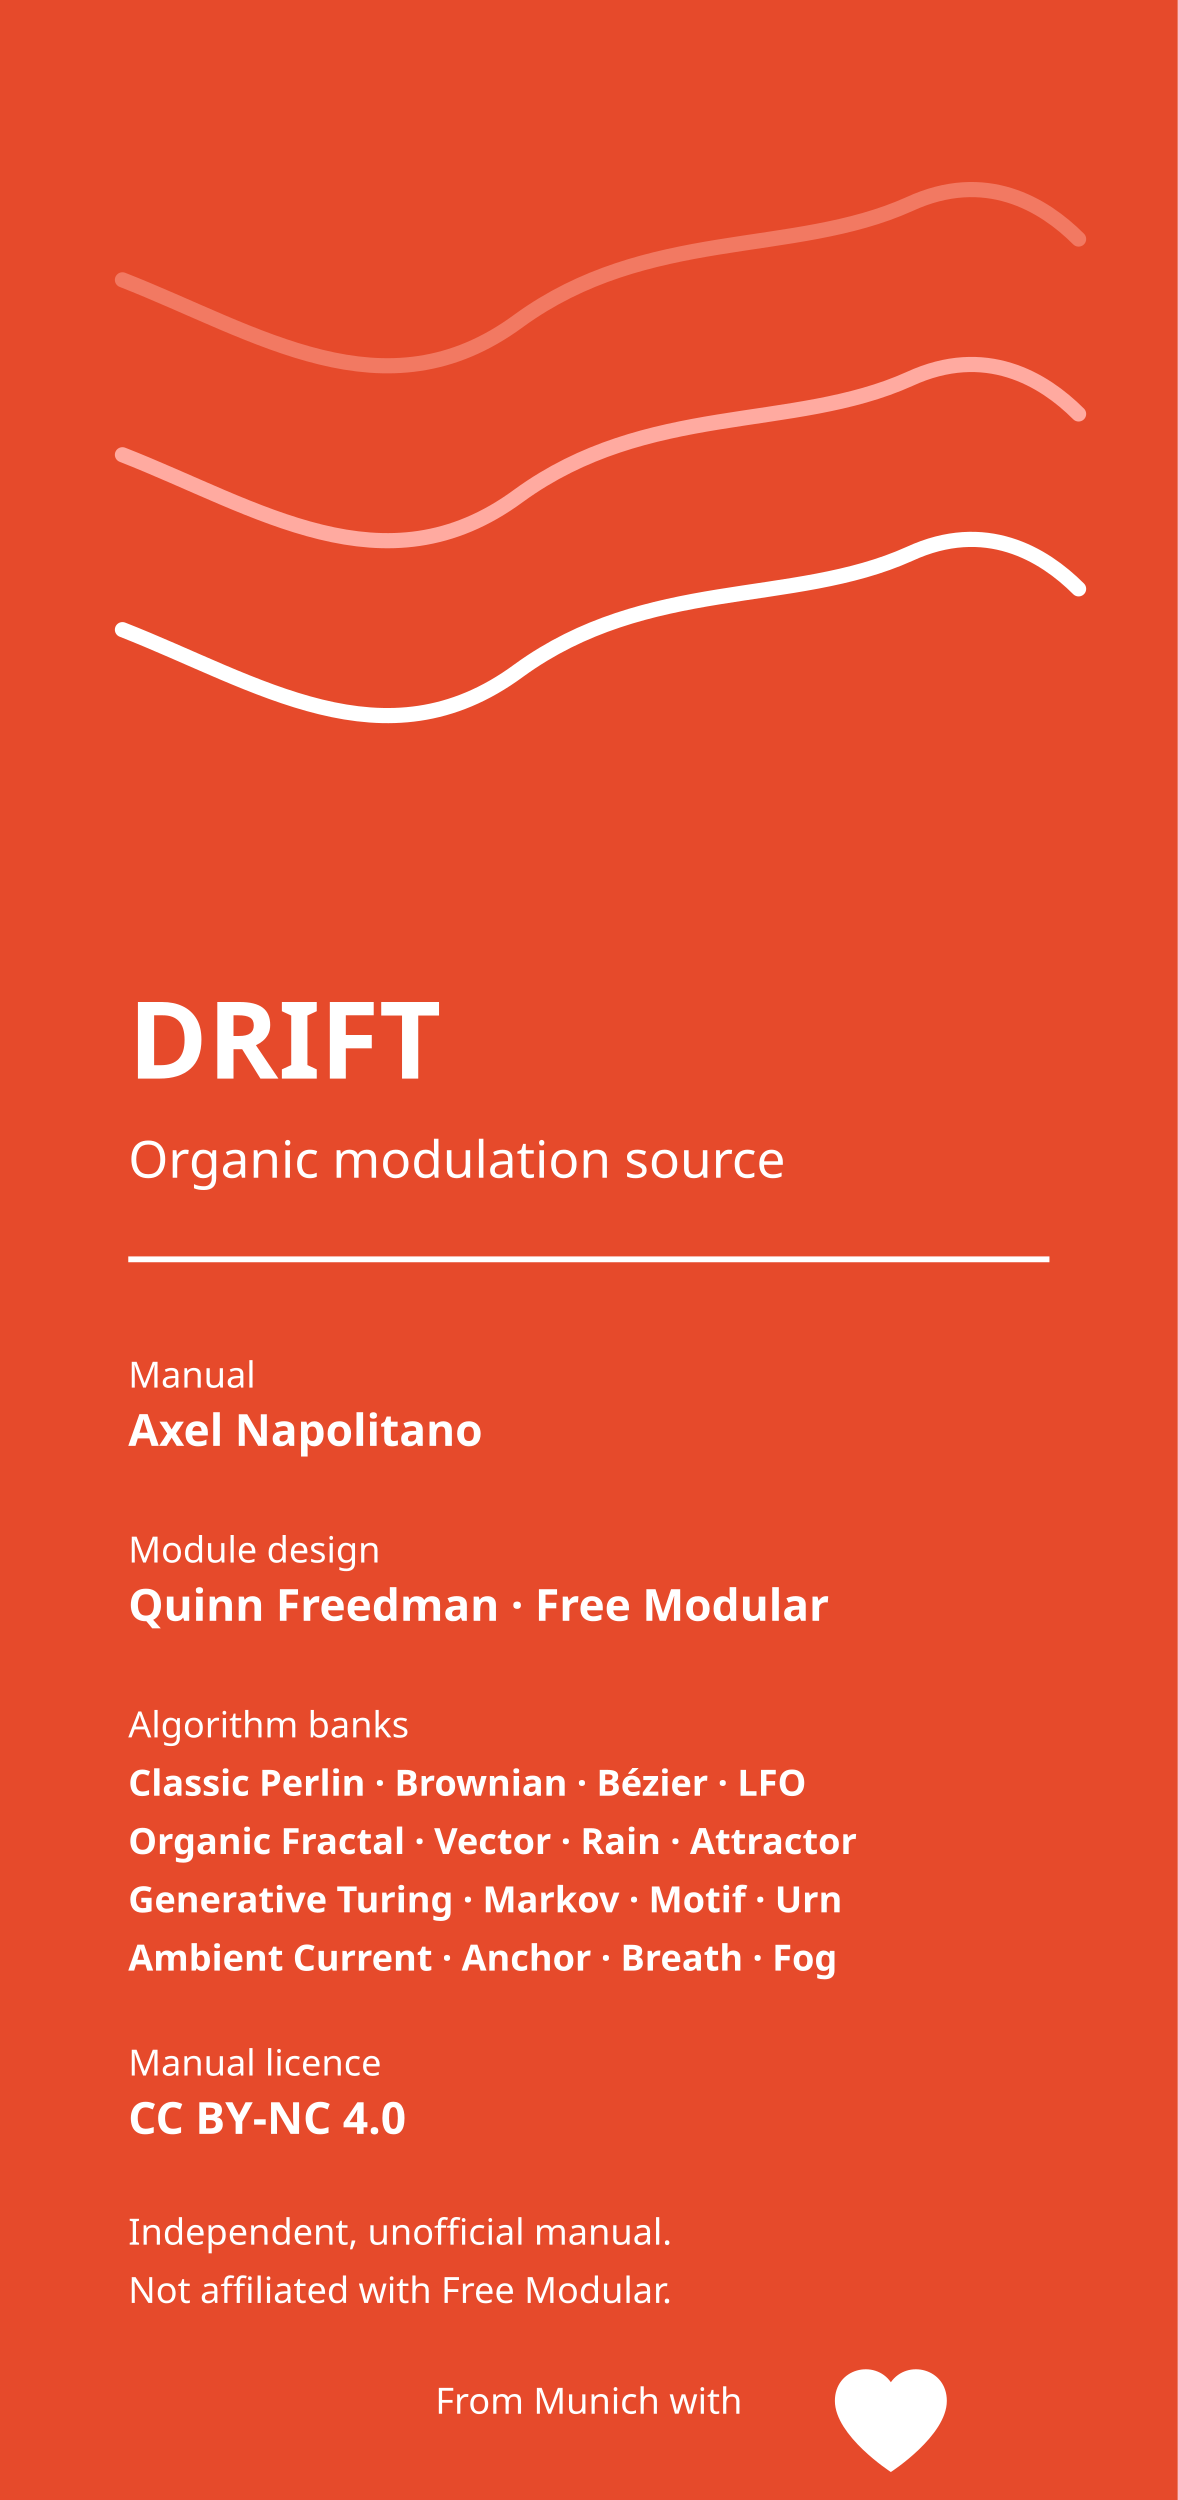
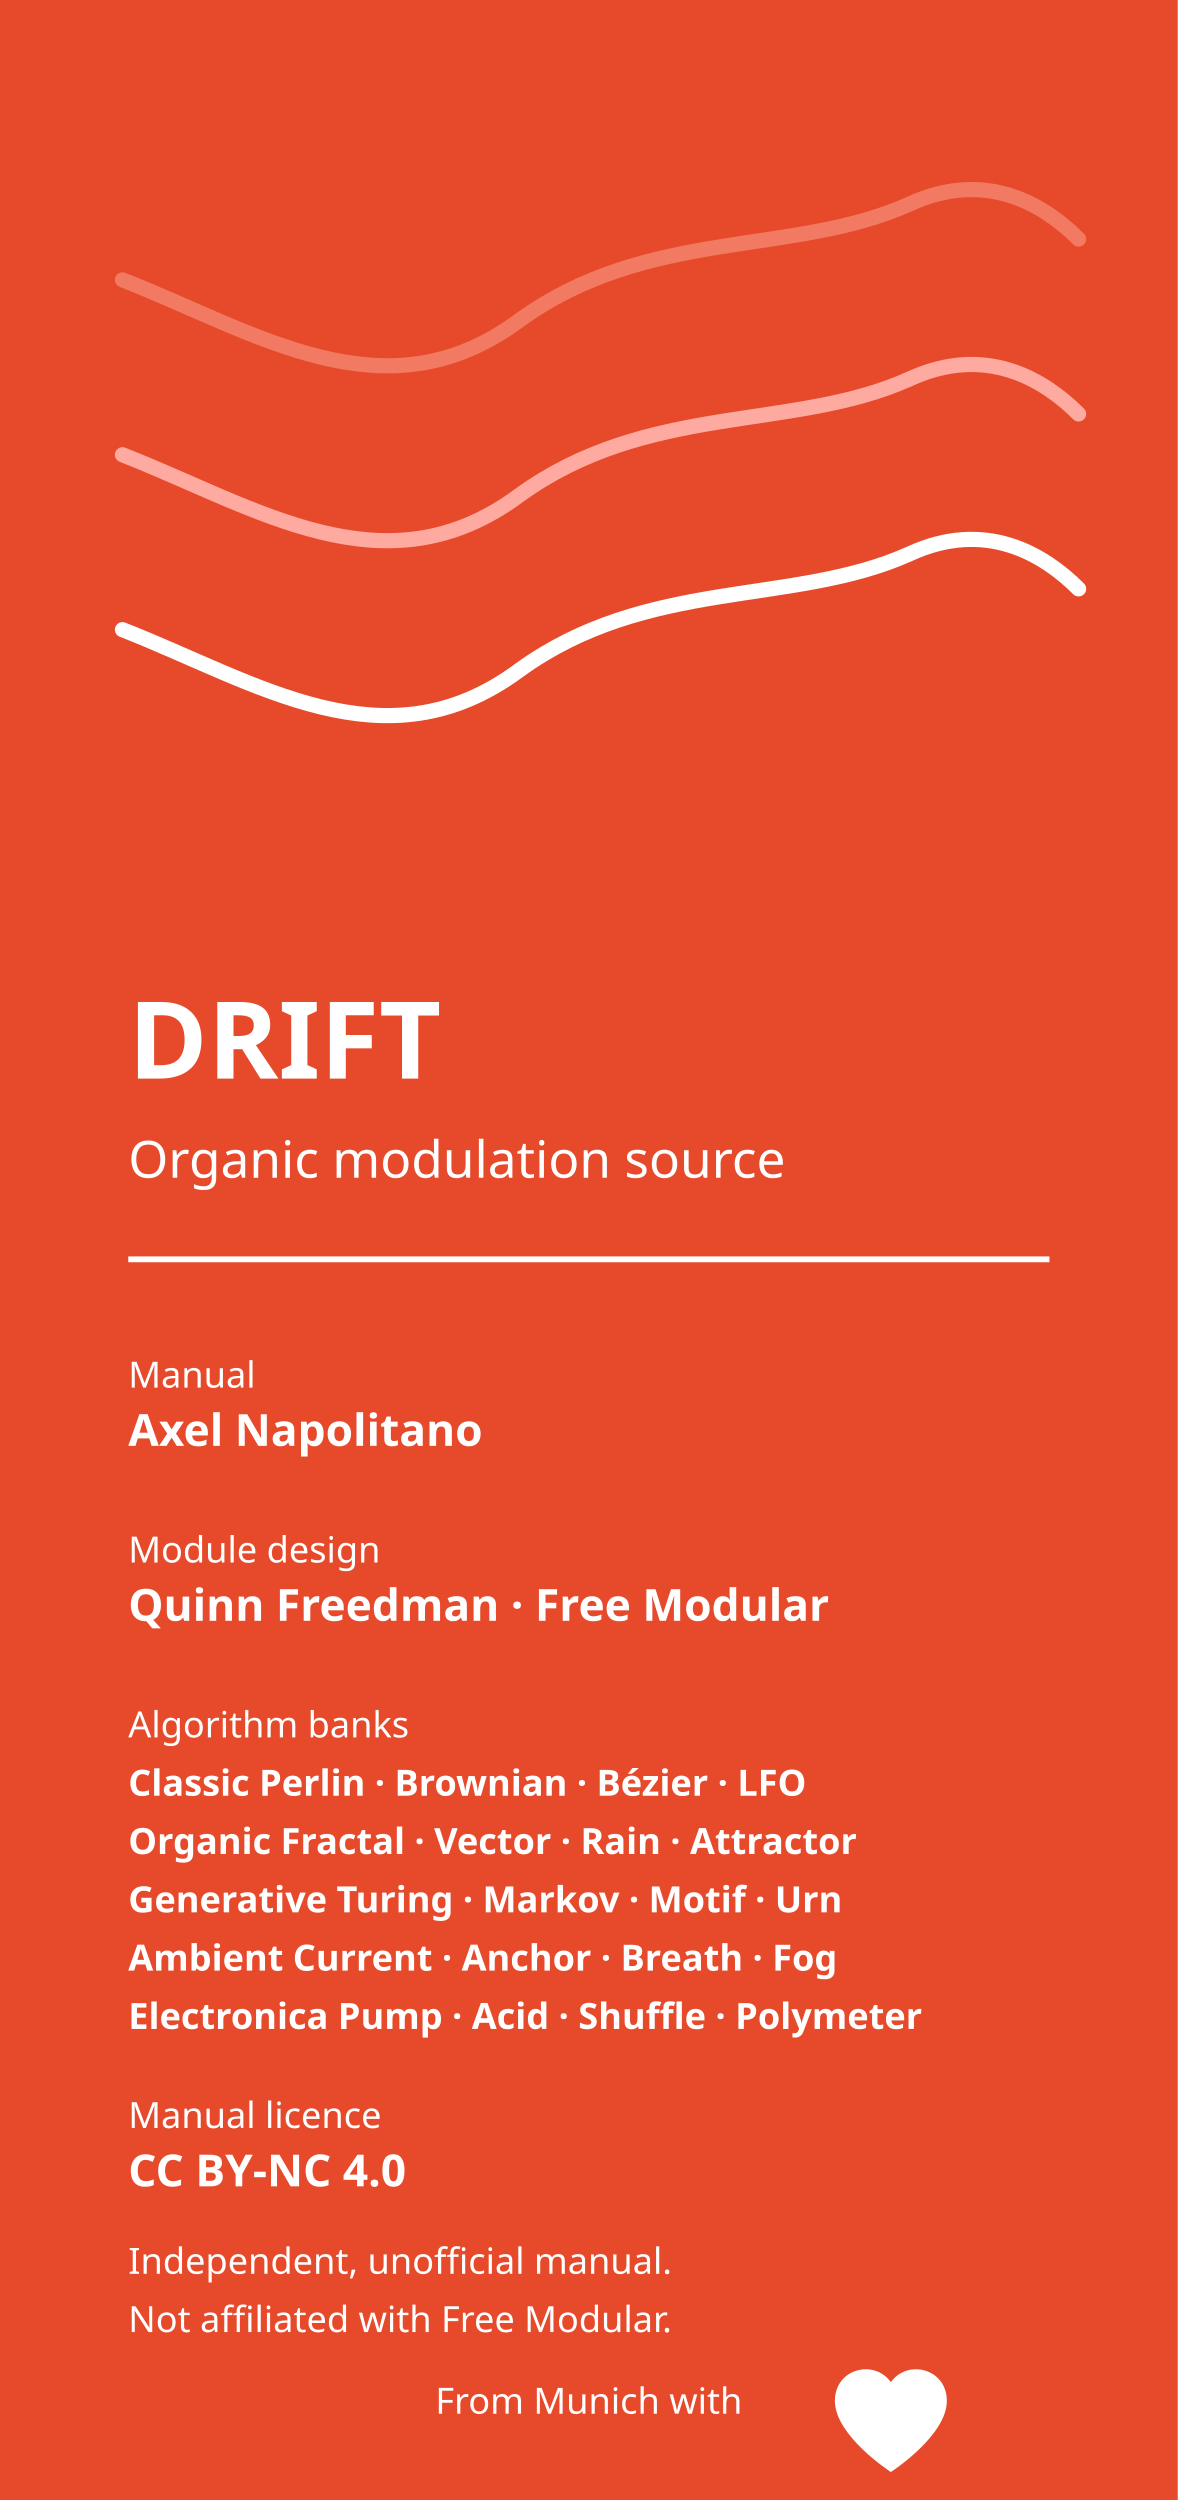
<svg xmlns="http://www.w3.org/2000/svg" viewBox="0 0 1010 2144" role="img" aria-label="Drift user manual back cover">
  <rect width="1010" height="2144" fill="#e64a2b" />
  <g fill="none" stroke-linecap="round" stroke-linejoin="round">
    <path d="M105 240 C220 285 330 360 445 275 C555 195 680 220 780 175 C845 145 895 175 925 205" stroke="#f27962" stroke-width="13" />
    <path d="M105 390 C220 435 330 510 445 425 C555 345 680 370 780 325 C845 295 895 325 925 355" stroke="#ffaaa0" stroke-width="13" />
    <path d="M105 540 C220 585 330 660 445 575 C555 495 680 520 780 475 C845 445 895 475 925 505" stroke="#ffffff" stroke-width="13" />
  </g>
  <g fill="#ffffff" font-family="Ubuntu, sans-serif">
    <text x="110" y="925" font-size="92" font-weight="600">DRIFT</text>
    <text x="110" y="1010" font-size="44" font-weight="300">Organic modulation source</text>
    <line x1="110" y1="1080" x2="900" y2="1080" stroke="#ffffff" stroke-width="5" />
    <text x="110" y="1190" font-size="31" font-weight="300">Manual</text>
    <text x="110" y="1240" font-size="38" font-weight="600">Axel Napolitano</text>
    <text x="110" y="1340" font-size="31" font-weight="300">Module design</text>
    <text x="110" y="1390" font-size="38" font-weight="600">Quinn Freedman · Free Modular</text>
    <text x="110" y="1490" font-size="31" font-weight="300">Algorithm banks</text>
    <text x="110" y="1540" font-size="31" font-weight="600">Classic  Perlin · Brownian · Bézier · LFO</text>
    <text x="110" y="1590" font-size="31" font-weight="600">Organic  Fractal · Vector · Rain · Attractor</text>
    <text x="110" y="1640" font-size="31" font-weight="600">Generative  Turing · Markov · Motif · Urn</text>
    <text x="110" y="1690" font-size="31" font-weight="600">Ambient  Current · Anchor · Breath · Fog</text>
-     <text x="110" y="1780" font-size="31" font-weight="300">Manual licence</text>
-     <text x="110" y="1830" font-size="38" font-weight="600">CC BY-NC 4.0</text>
-     <text x="110" y="1925" font-size="31" font-weight="300">Independent, unofficial manual.</text>
-     <text x="110" y="1975" font-size="31" font-weight="300">Not affiliated with Free Modular.</text>
+     <text x="110" y="1740" font-size="31" font-weight="600">Electronica  Pump · Acid · Shuffle · Polymeter</text>
+     <text x="110" y="1825" font-size="31" font-weight="300">Manual licence</text>
+     <text x="110" y="1875" font-size="38" font-weight="600">CC BY-NC 4.0</text>
+     <text x="110" y="1950" font-size="31" font-weight="300">Independent, unofficial manual.</text>
+     <text x="110" y="2000" font-size="31" font-weight="300">Not affiliated with Free Modular.</text>
    <text x="505" y="2070" text-anchor="middle" font-size="31" font-weight="500">From Munich with</text>
    <path d="M764 2043 C750 2023 716 2031 716 2059 C716 2089 764 2120 764 2120 C764 2120 812 2089 812 2059 C812 2031 778 2023 764 2043Z" fill="#ffffff" />
  </g>
</svg>
